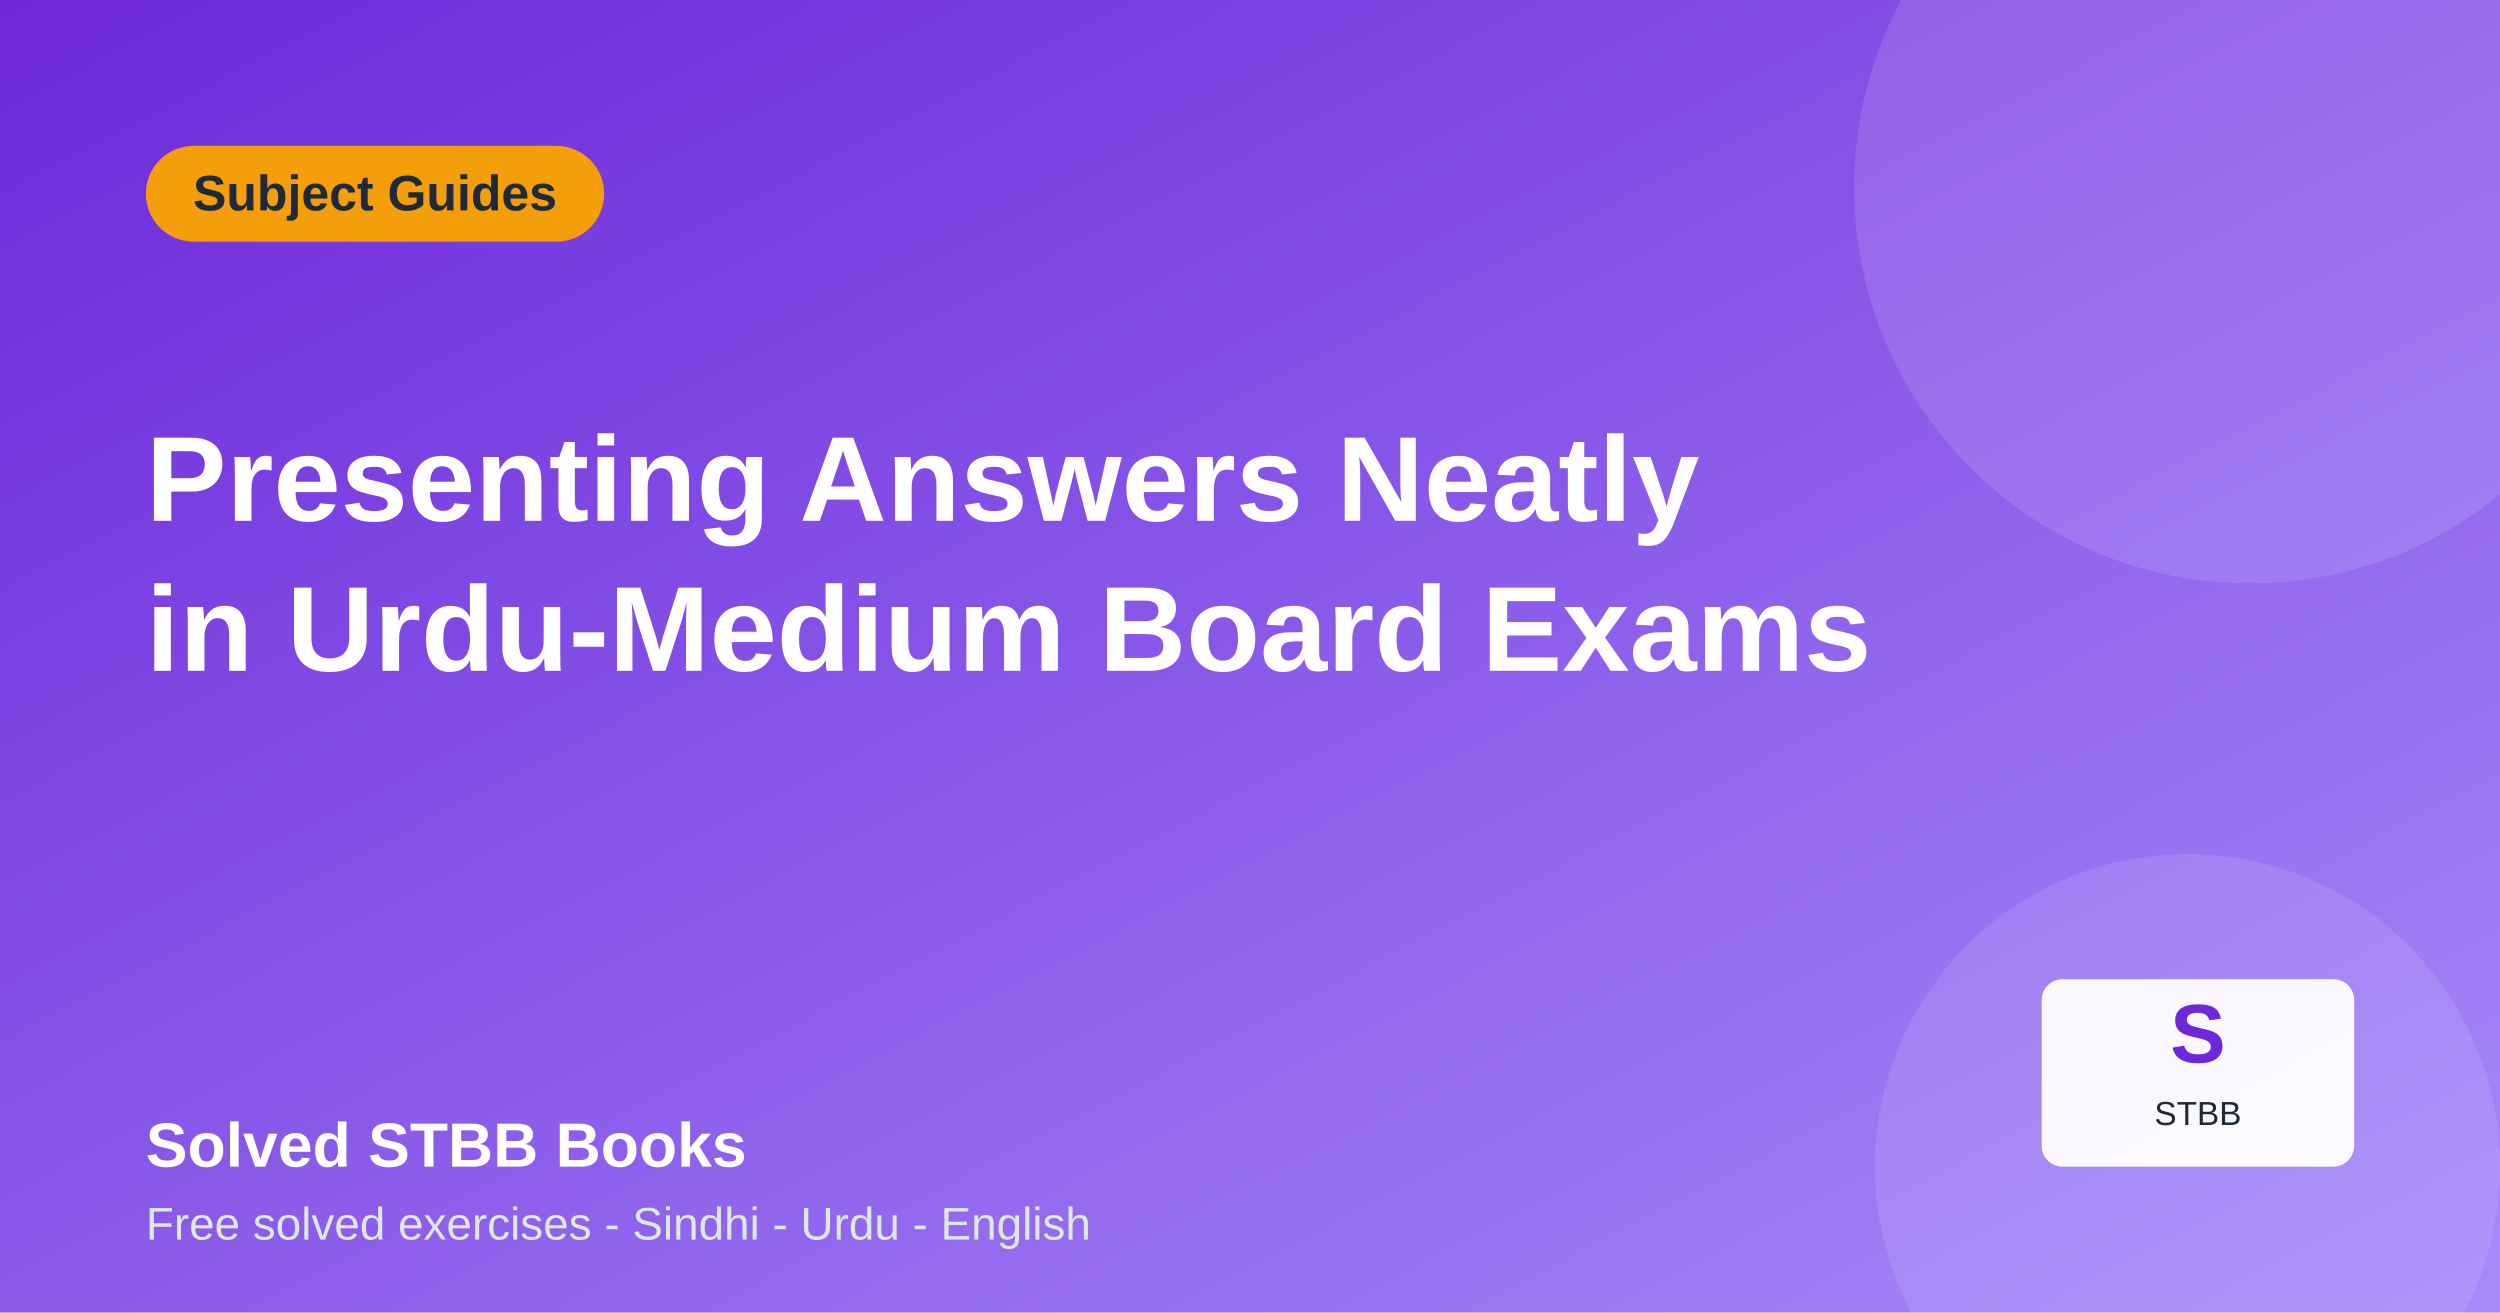
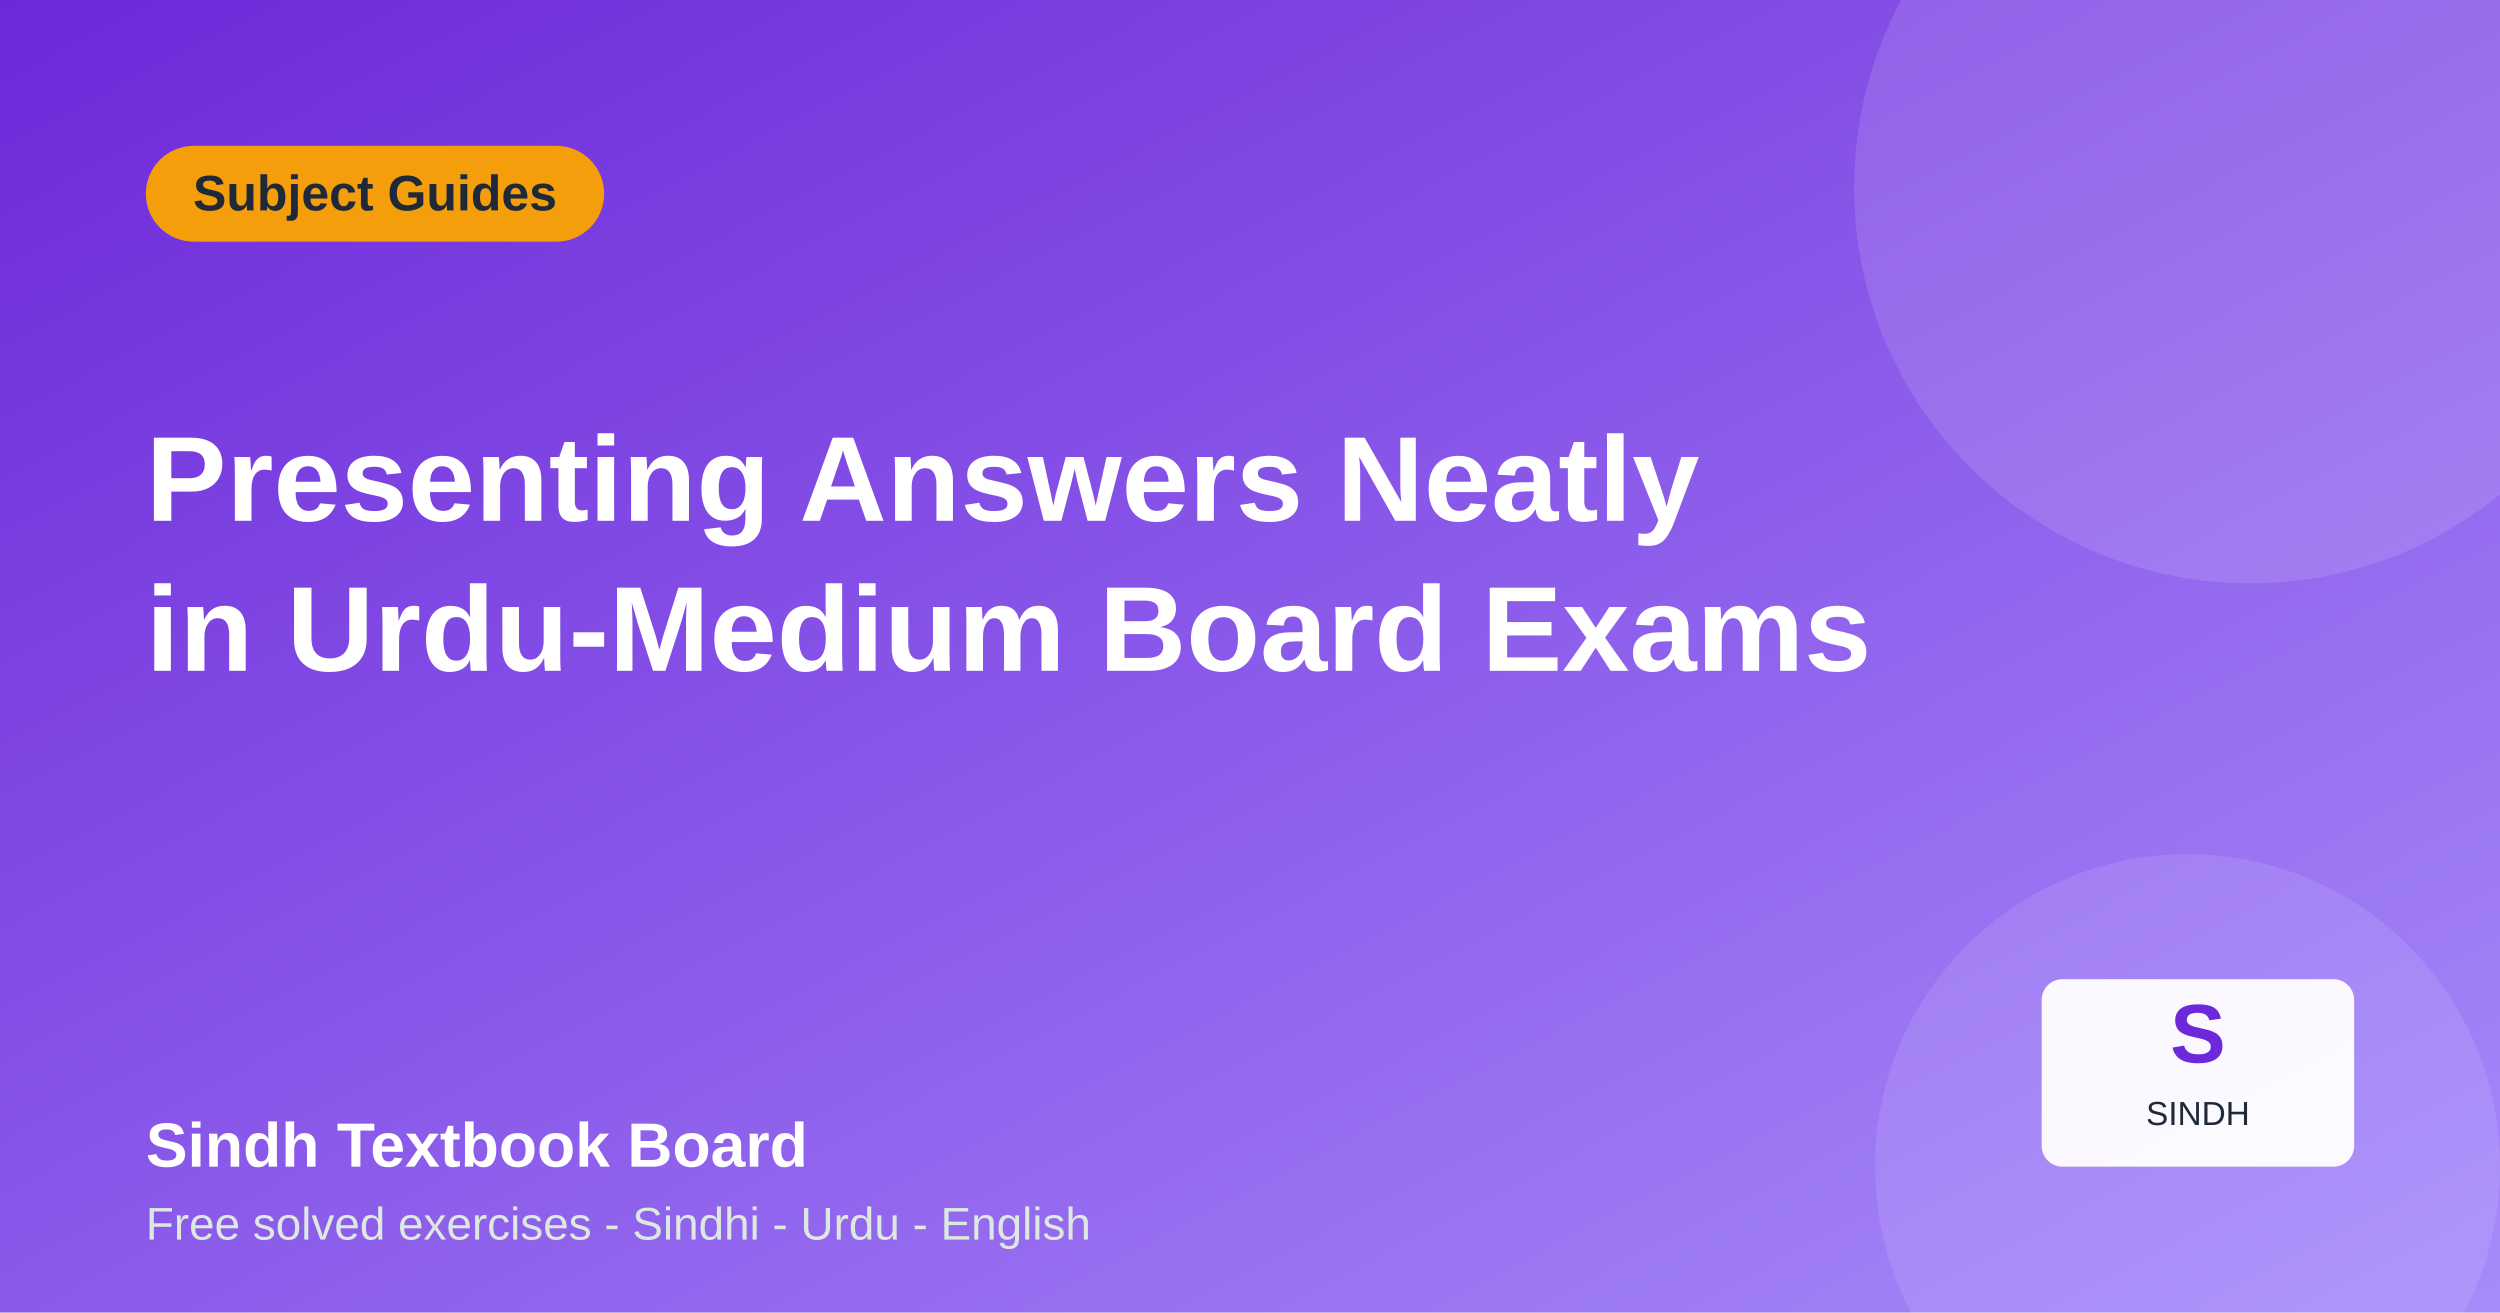
<svg xmlns="http://www.w3.org/2000/svg" width="1200" height="630" viewBox="0 0 1200 630">
  <defs>
    <linearGradient id="g" x1="0" y1="0" x2="1" y2="1">
      <stop offset="0" stop-color="#6D28D9" />
      <stop offset="1" stop-color="#A78BFA" />
    </linearGradient>
  </defs>
  <rect width="1200" height="630" fill="url(#g)" />
  <circle cx="1080" cy="90" r="190" fill="#ffffff" opacity="0.12" />
  <circle cx="1050" cy="560" r="150" fill="#ffffff" opacity="0.10" />
  <rect x="70" y="70" width="220" height="46" rx="23" fill="#F59E0B" />
  <text x="180" y="101" font-family="Arial, sans-serif" font-size="24" font-weight="bold" fill="#1F2937" text-anchor="middle">Subject Guides</text>
  <text x="70" y="250" font-family="Arial, sans-serif" font-size="58" font-weight="bold" fill="#ffffff">Presenting Answers Neatly</text>
  <text x="70" y="322" font-family="Arial, sans-serif" font-size="58" font-weight="bold" fill="#ffffff">in Urdu-Medium Board Exams</text>
-   <text x="70" y="560" font-family="Arial, sans-serif" font-size="30" font-weight="bold" fill="#ffffff">Solved STBB Books</text>
+   <text x="70" y="560" font-family="Arial, sans-serif" font-size="30" font-weight="bold" fill="#ffffff">Sindh Textbook Board</text>
  <text x="70" y="595" font-family="Arial, sans-serif" font-size="22" fill="#DCE8E0">Free solved exercises - Sindhi - Urdu - English</text>
  <rect x="980" y="470" width="150" height="90" rx="10" fill="#ffffff" opacity="0.95" />
  <text x="1055" y="510" font-family="Arial, sans-serif" font-size="40" font-weight="bold" fill="#6D28D9" text-anchor="middle">S</text>
-   <text x="1055" y="540" font-family="Arial, sans-serif" font-size="16" fill="#1F2937" text-anchor="middle">STBB</text>
+   <text x="1055" y="540" font-family="Arial, sans-serif" font-size="16" fill="#1F2937" text-anchor="middle">SINDH</text>
</svg>
